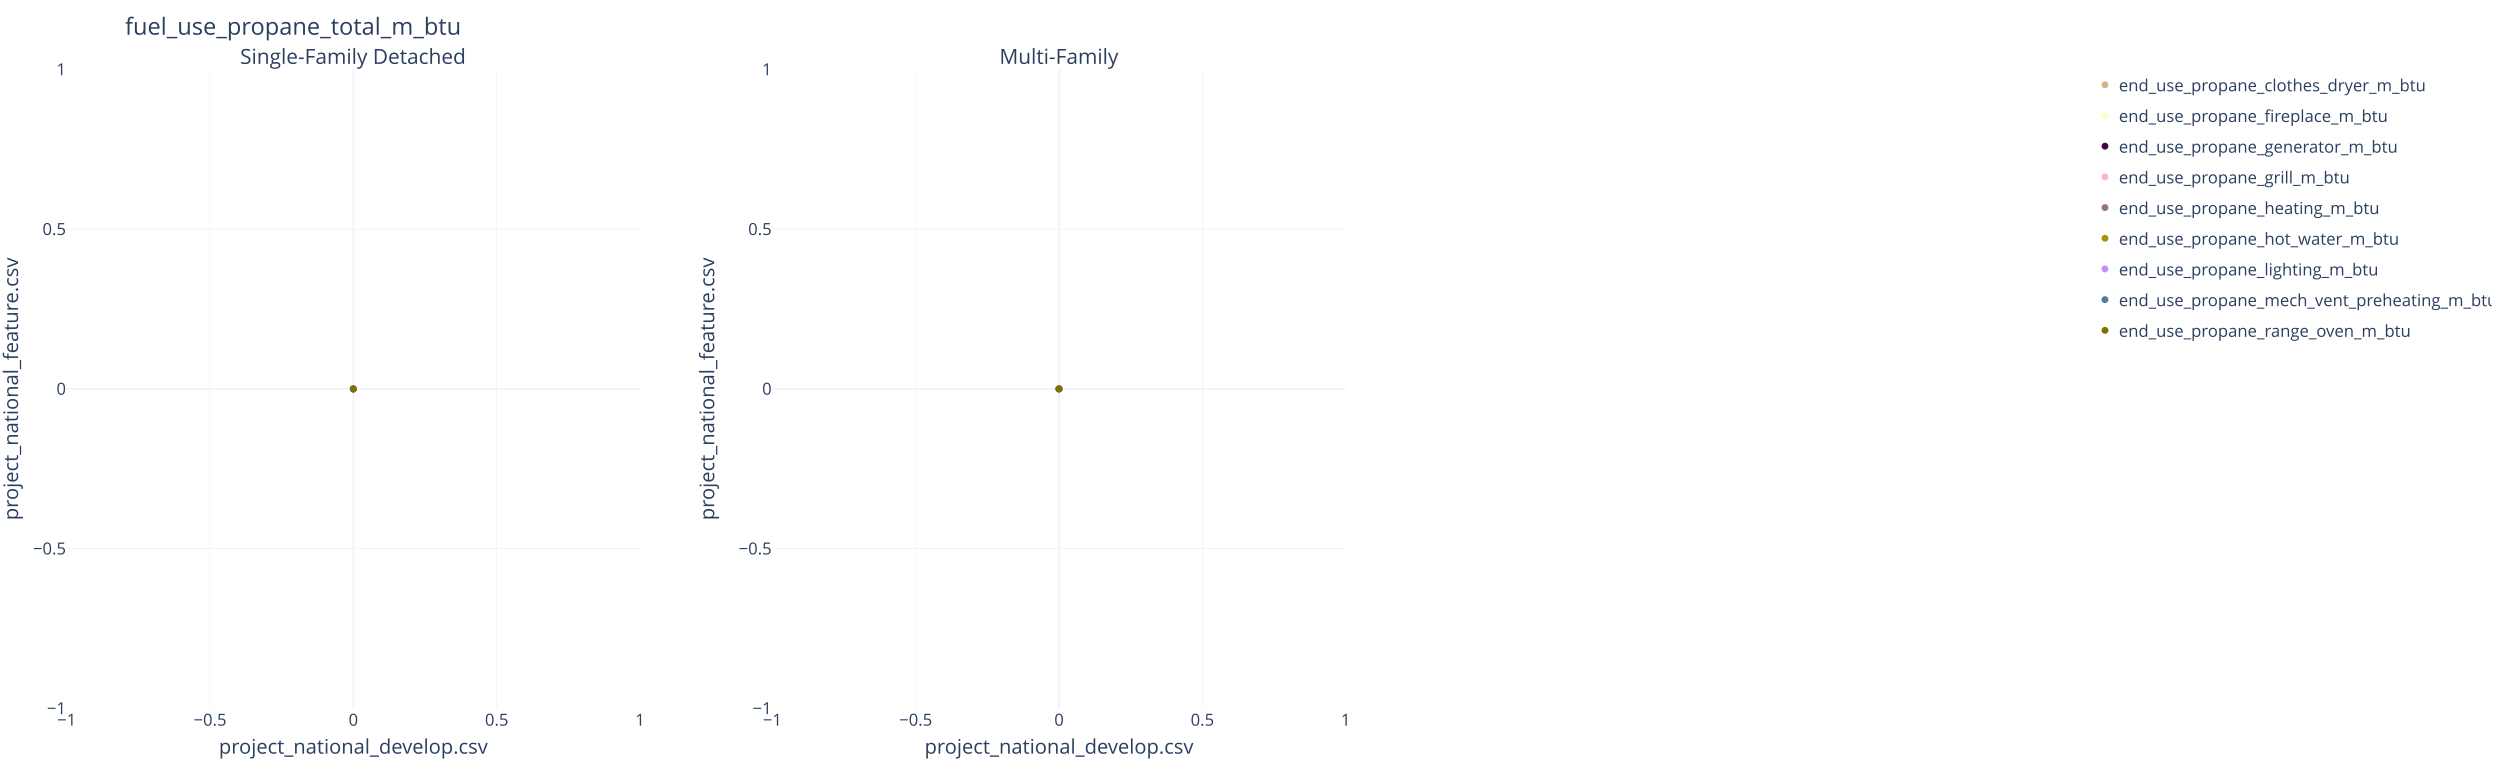
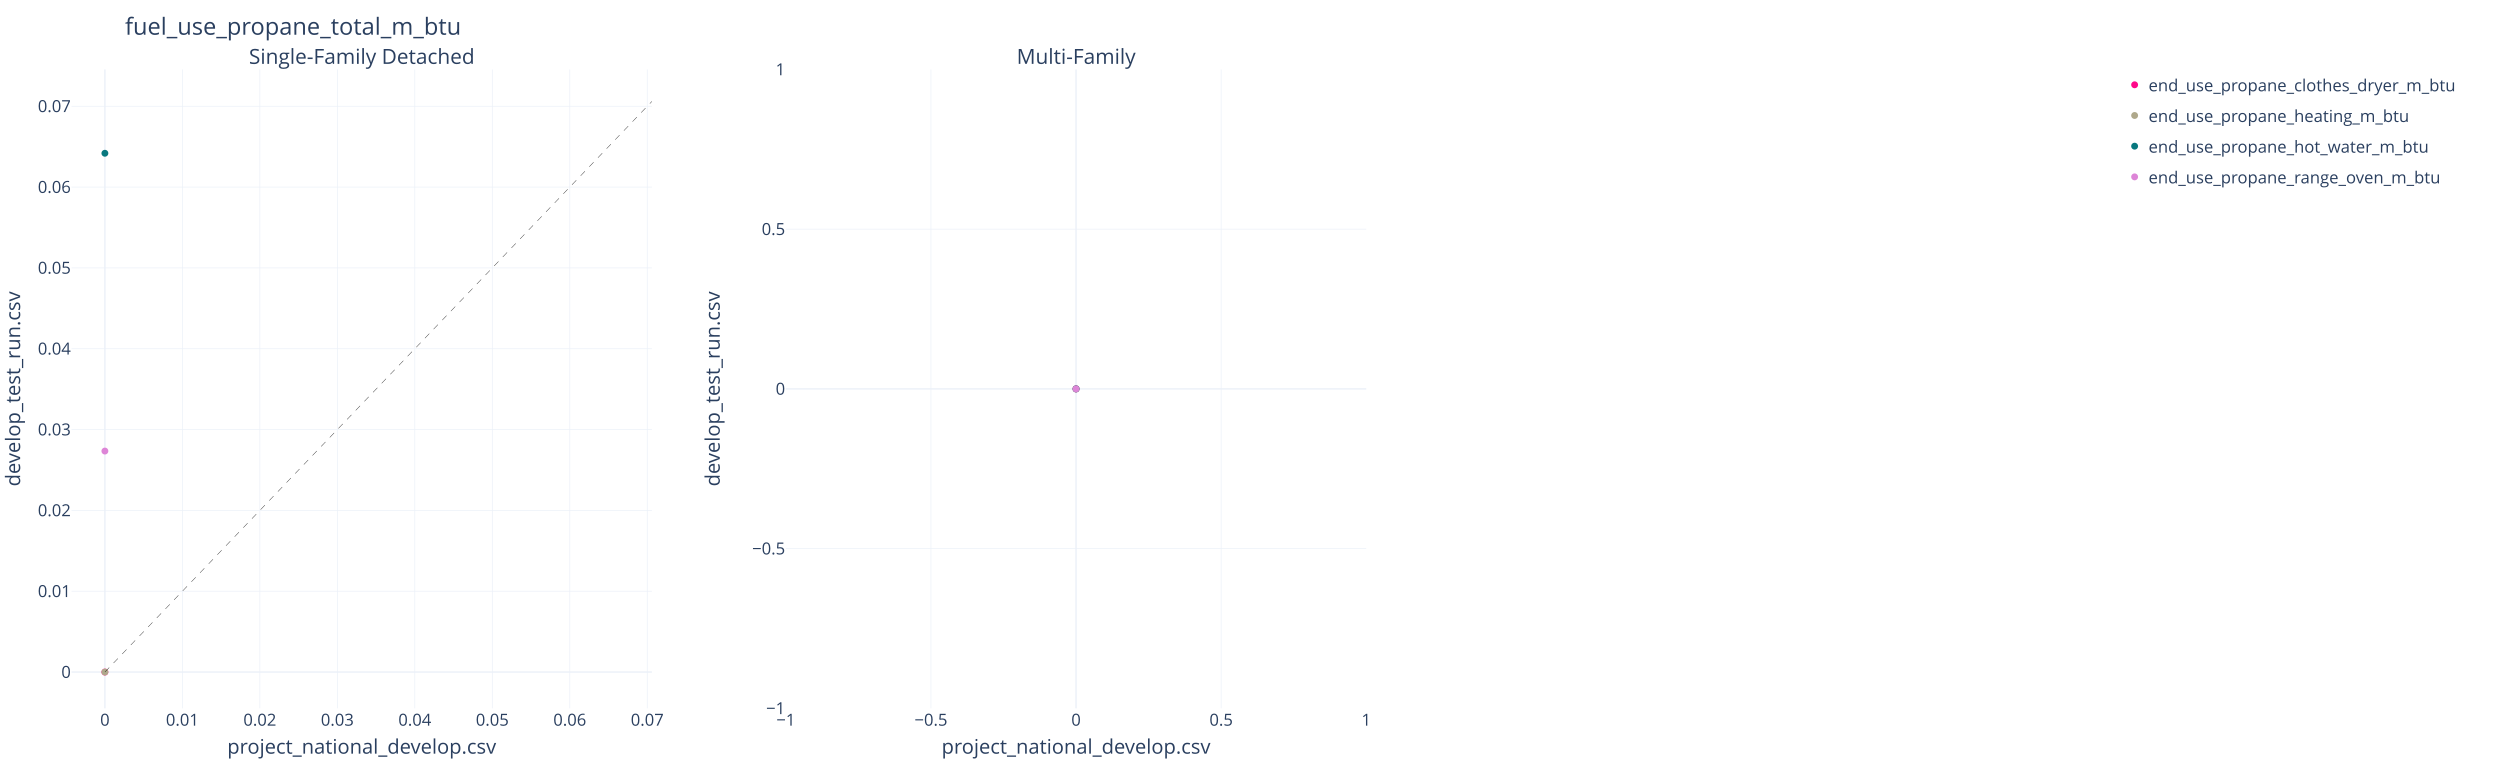
<svg xmlns="http://www.w3.org/2000/svg" class="main-svg" width="3600" height="1100" style="" viewBox="0 0 3600 1100">
  <rect x="0" y="0" width="3600" height="1100" style="fill: rgb(255, 255, 255); fill-opacity: 1;" />
-   <defs id="defs-e678aa">
+   <defs id="defs-268260">
    <g class="clips">
-       <clipPath id="clipe678aaxyplot" class="plotclip">
-         <rect width="825.644" height="920" />
-       </clipPath>
-       <clipPath id="clipe678aax2y2plot" class="plotclip">
-         <rect width="825.644" height="920" />
-       </clipPath>
-       <clipPath class="axesclip" id="clipe678aax">
-         <rect x="96" y="0" width="825.644" height="1100" />
-       </clipPath>
-       <clipPath class="axesclip" id="clipe678aay">
+       <clipPath id="clip268260xyplot" class="plotclip">
+         <rect width="835.756" height="920" />
+       </clipPath>
+       <clipPath id="clip268260x2y2plot" class="plotclip">
+         <rect width="835.756" height="920" />
+       </clipPath>
+       <clipPath class="axesclip" id="clip268260x">
+         <rect x="103" y="0" width="835.756" height="1100" />
+       </clipPath>
+       <clipPath class="axesclip" id="clip268260y">
        <rect x="0" y="100" width="3600" height="920" />
      </clipPath>
-       <clipPath class="axesclip" id="clipe678aaxy">
-         <rect x="96" y="100" width="825.644" height="920" />
-       </clipPath>
-       <clipPath class="axesclip" id="clipe678aay2">
+       <clipPath class="axesclip" id="clip268260xy">
+         <rect x="103" y="100" width="835.756" height="920" />
+       </clipPath>
+       <clipPath class="axesclip" id="clip268260y2">
        <rect x="0" y="100" width="3600" height="920" />
      </clipPath>
-       <clipPath class="axesclip" id="clipe678aaxy2">
-         <rect x="96" y="100" width="825.644" height="920" />
-       </clipPath>
-       <clipPath class="axesclip" id="clipe678aax2">
-         <rect x="1112.178" y="0" width="825.644" height="1100" />
-       </clipPath>
-       <clipPath class="axesclip" id="clipe678aax2y">
-         <rect x="1112.178" y="100" width="825.644" height="920" />
-       </clipPath>
-       <clipPath class="axesclip" id="clipe678aax2y2">
-         <rect x="1112.178" y="100" width="825.644" height="920" />
+       <clipPath class="axesclip" id="clip268260xy2">
+         <rect x="103" y="100" width="835.756" height="920" />
+       </clipPath>
+       <clipPath class="axesclip" id="clip268260x2">
+         <rect x="1131.622" y="0" width="835.756" height="1100" />
+       </clipPath>
+       <clipPath class="axesclip" id="clip268260x2y">
+         <rect x="1131.622" y="100" width="835.756" height="920" />
+       </clipPath>
+       <clipPath class="axesclip" id="clip268260x2y2">
+         <rect x="1131.622" y="100" width="835.756" height="920" />
      </clipPath>
    </g>
    <g class="gradients" />
  </defs>
  <g class="bglayer" />
  <g class="layer-below">
    <g class="imagelayer" />
    <g class="shapelayer" />
  </g>
  <g class="cartesianlayer">
    <g class="subplot xy">
      <g class="layer-subplot">
        <g class="shapelayer" />
        <g class="imagelayer" />
      </g>
      <g class="gridlayer">
        <g class="x">
-           <path class="xgrid crisp" transform="translate(302.41,0)" d="M0,100v920" style="stroke: rgb(235, 240, 248); stroke-opacity: 1; stroke-width: 1px;" />
-           <path class="xgrid crisp" transform="translate(715.23,0)" d="M0,100v920" style="stroke: rgb(235, 240, 248); stroke-opacity: 1; stroke-width: 1px;" />
+           <path class="xgrid crisp" transform="translate(262.61,0)" d="M0,100v920" style="stroke: rgb(235, 240, 248); stroke-opacity: 1; stroke-width: 1px;" />
+           <path class="xgrid crisp" transform="translate(374.18,0)" d="M0,100v920" style="stroke: rgb(235, 240, 248); stroke-opacity: 1; stroke-width: 1px;" />
+           <path class="xgrid crisp" transform="translate(485.76,0)" d="M0,100v920" style="stroke: rgb(235, 240, 248); stroke-opacity: 1; stroke-width: 1px;" />
+           <path class="xgrid crisp" transform="translate(597.33,0)" d="M0,100v920" style="stroke: rgb(235, 240, 248); stroke-opacity: 1; stroke-width: 1px;" />
+           <path class="xgrid crisp" transform="translate(708.9,0)" d="M0,100v920" style="stroke: rgb(235, 240, 248); stroke-opacity: 1; stroke-width: 1px;" />
+           <path class="xgrid crisp" transform="translate(820.48,0)" d="M0,100v920" style="stroke: rgb(235, 240, 248); stroke-opacity: 1; stroke-width: 1px;" />
+           <path class="xgrid crisp" transform="translate(932.05,0)" d="M0,100v920" style="stroke: rgb(235, 240, 248); stroke-opacity: 1; stroke-width: 1px;" />
        </g>
        <g class="y">
-           <path class="ygrid crisp" transform="translate(0,790)" d="M96,0h825.644" style="stroke: rgb(235, 240, 248); stroke-opacity: 1; stroke-width: 1px;" />
-           <path class="ygrid crisp" transform="translate(0,330)" d="M96,0h825.644" style="stroke: rgb(235, 240, 248); stroke-opacity: 1; stroke-width: 1px;" />
+           <path class="ygrid crisp" transform="translate(0,851.36)" d="M103,0h835.756" style="stroke: rgb(235, 240, 248); stroke-opacity: 1; stroke-width: 1px;" />
+           <path class="ygrid crisp" transform="translate(0,734.96)" d="M103,0h835.756" style="stroke: rgb(235, 240, 248); stroke-opacity: 1; stroke-width: 1px;" />
+           <path class="ygrid crisp" transform="translate(0,618.57)" d="M103,0h835.756" style="stroke: rgb(235, 240, 248); stroke-opacity: 1; stroke-width: 1px;" />
+           <path class="ygrid crisp" transform="translate(0,502.18)" d="M103,0h835.756" style="stroke: rgb(235, 240, 248); stroke-opacity: 1; stroke-width: 1px;" />
+           <path class="ygrid crisp" transform="translate(0,385.78)" d="M103,0h835.756" style="stroke: rgb(235, 240, 248); stroke-opacity: 1; stroke-width: 1px;" />
+           <path class="ygrid crisp" transform="translate(0,269.39)" d="M103,0h835.756" style="stroke: rgb(235, 240, 248); stroke-opacity: 1; stroke-width: 1px;" />
+           <path class="ygrid crisp" transform="translate(0,153)" d="M103,0h835.756" style="stroke: rgb(235, 240, 248); stroke-opacity: 1; stroke-width: 1px;" />
        </g>
      </g>
      <g class="zerolinelayer">
-         <path class="xzl zl crisp" transform="translate(508.82,0)" d="M0,100v920" style="stroke: rgb(235, 240, 248); stroke-opacity: 1; stroke-width: 2px;" />
-         <path class="yzl zl crisp" transform="translate(0,560)" d="M96,0h825.644" style="stroke: rgb(235, 240, 248); stroke-opacity: 1; stroke-width: 2px;" />
+         <path class="xzl zl crisp" transform="translate(151.04,0)" d="M0,100v920" style="stroke: rgb(235, 240, 248); stroke-opacity: 1; stroke-width: 2px;" />
+         <path class="yzl zl crisp" transform="translate(0,967.75)" d="M103,0h835.756" style="stroke: rgb(235, 240, 248); stroke-opacity: 1; stroke-width: 2px;" />
      </g>
      <path class="xlines-below" />
      <path class="ylines-below" />
      <g class="overlines-below" />
      <g class="xaxislayer-below" />
      <g class="yaxislayer-below" />
      <g class="overaxes-below" />
-       <g class="plot" transform="translate(96,100)" clip-path="url('#clipe678aaxyplot')">
+       <g class="plot" transform="translate(103,100)" clip-path="url('#clip268260xyplot')">
        <g class="scatterlayer mlayer">
-           <g class="trace scatter trace21268b" style="stroke-miterlimit: 2; opacity: 1;">
-             <g class="fills" />
-             <g class="errorbars" />
-             <g class="lines" />
-             <g class="points">
-               <path class="point" transform="translate(412.82,460)" d="M5,0A5,5 0 1,1 0,-5A5,5 0 0,1 5,0Z" style="opacity: 1; stroke-width: 0px; fill: rgb(211, 182, 131); fill-opacity: 1;" />
-             </g>
-             <g class="text" />
-           </g>
-           <g class="trace scatter trace2e2ef4" style="stroke-miterlimit: 2; opacity: 1;">
-             <g class="fills" />
-             <g class="errorbars" />
-             <g class="lines" />
-             <g class="points">
-               <path class="point" transform="translate(412.82,460)" d="M5,0A5,5 0 1,1 0,-5A5,5 0 0,1 5,0Z" style="opacity: 1; stroke-width: 0px; fill: rgb(255, 252, 196); fill-opacity: 1;" />
-             </g>
-             <g class="text" />
-           </g>
-           <g class="trace scatter tracea511b9" style="stroke-miterlimit: 2; opacity: 1;">
-             <g class="fills" />
-             <g class="errorbars" />
-             <g class="lines" />
-             <g class="points">
-               <path class="point" transform="translate(412.82,460)" d="M5,0A5,5 0 1,1 0,-5A5,5 0 0,1 5,0Z" style="opacity: 1; stroke-width: 0px; fill: rgb(67, 5, 65); fill-opacity: 1;" />
-             </g>
-             <g class="text" />
-           </g>
-           <g class="trace scatter trace405c3b" style="stroke-miterlimit: 2; opacity: 1;">
-             <g class="fills" />
-             <g class="errorbars" />
-             <g class="lines" />
-             <g class="points">
-               <path class="point" transform="translate(412.82,460)" d="M5,0A5,5 0 1,1 0,-5A5,5 0 0,1 5,0Z" style="opacity: 1; stroke-width: 0px; fill: rgb(255, 178, 208); fill-opacity: 1;" />
-             </g>
-             <g class="text" />
-           </g>
-           <g class="trace scatter trace0a713e" style="stroke-miterlimit: 2; opacity: 1;">
-             <g class="fills" />
-             <g class="errorbars" />
-             <g class="lines" />
-             <g class="points">
-               <path class="point" transform="translate(412.82,460)" d="M5,0A5,5 0 1,1 0,-5A5,5 0 0,1 5,0Z" style="opacity: 1; stroke-width: 0px; fill: rgb(153, 117, 112); fill-opacity: 1;" />
-             </g>
-             <g class="text" />
-           </g>
-           <g class="trace scatter tracef2d3be" style="stroke-miterlimit: 2; opacity: 1;">
-             <g class="fills" />
-             <g class="errorbars" />
-             <g class="lines" />
-             <g class="points">
-               <path class="point" transform="translate(412.82,460)" d="M5,0A5,5 0 1,1 0,-5A5,5 0 0,1 5,0Z" style="opacity: 1; stroke-width: 0px; fill: rgb(173, 144, 13); fill-opacity: 1;" />
-             </g>
-             <g class="text" />
-           </g>
-           <g class="trace scatter traced22252" style="stroke-miterlimit: 2; opacity: 1;">
-             <g class="fills" />
-             <g class="errorbars" />
-             <g class="lines" />
-             <g class="points">
-               <path class="point" transform="translate(412.82,460)" d="M5,0A5,5 0 1,1 0,-5A5,5 0 0,1 5,0Z" style="opacity: 1; stroke-width: 0px; fill: rgb(196, 142, 253); fill-opacity: 1;" />
-             </g>
-             <g class="text" />
-           </g>
-           <g class="trace scatter tracec315e5" style="stroke-miterlimit: 2; opacity: 1;">
-             <g class="fills" />
-             <g class="errorbars" />
-             <g class="lines" />
-             <g class="points">
-               <path class="point" transform="translate(412.82,460)" d="M5,0A5,5 0 1,1 0,-5A5,5 0 0,1 5,0Z" style="opacity: 1; stroke-width: 0px; fill: rgb(80, 123, 156); fill-opacity: 1;" />
-             </g>
-             <g class="text" />
-           </g>
-           <g class="trace scatter trace0e21f1" style="stroke-miterlimit: 2; opacity: 1;">
-             <g class="fills" />
-             <g class="errorbars" />
-             <g class="lines" />
-             <g class="points">
-               <path class="point" transform="translate(412.82,460)" d="M5,0A5,5 0 1,1 0,-5A5,5 0 0,1 5,0Z" style="opacity: 1; stroke-width: 0px; fill: rgb(125, 113, 3); fill-opacity: 1;" />
-             </g>
-             <g class="text" />
-           </g>
-           <g class="trace scatter trace6cc0f5" style="stroke-miterlimit: 2; opacity: 1;">
-             <g class="fills" />
-             <g class="errorbars" />
-             <g class="lines" />
+           <g class="trace scatter tracef95d0e" style="stroke-miterlimit: 2; opacity: 1;">
+             <g class="fills" />
+             <g class="errorbars" />
+             <g class="lines" />
+             <g class="points">
+               <path class="point" transform="translate(48.04,867.75)" d="M5,0A5,5 0 1,1 0,-5A5,5 0 0,1 5,0Z" style="opacity: 1; stroke-width: 0px; fill: rgb(255, 7, 137); fill-opacity: 1;" />
+             </g>
+             <g class="text" />
+           </g>
+           <g class="trace scatter trace40e953" style="stroke-miterlimit: 2; opacity: 1;">
+             <g class="fills" />
+             <g class="errorbars" />
+             <g class="lines" />
+             <g class="points">
+               <path class="point" transform="translate(48.04,867.75)" d="M5,0A5,5 0 1,1 0,-5A5,5 0 0,1 5,0Z" style="opacity: 1; stroke-width: 0px; fill: rgb(175, 168, 139); fill-opacity: 1;" />
+             </g>
+             <g class="text" />
+           </g>
+           <g class="trace scatter trace118bb6" style="stroke-miterlimit: 2; opacity: 1;">
+             <g class="fills" />
+             <g class="errorbars" />
+             <g class="lines" />
+             <g class="points">
+               <path class="point" transform="translate(48.04,120.7)" d="M5,0A5,5 0 1,1 0,-5A5,5 0 0,1 5,0Z" style="opacity: 1; stroke-width: 0px; fill: rgb(8, 120, 127); fill-opacity: 1;" />
+             </g>
+             <g class="text" />
+           </g>
+           <g class="trace scatter trace4fdf75" style="stroke-miterlimit: 2; opacity: 1;">
+             <g class="fills" />
+             <g class="errorbars" />
+             <g class="lines" />
+             <g class="points">
+               <path class="point" transform="translate(48.04,549.53)" d="M5,0A5,5 0 1,1 0,-5A5,5 0 0,1 5,0Z" style="opacity: 1; stroke-width: 0px; fill: rgb(221, 133, 215); fill-opacity: 1;" />
+             </g>
+             <g class="text" />
+           </g>
+           <g class="trace scatter trace130dc3" style="stroke-miterlimit: 2; opacity: 1;">
+             <g class="fills" />
+             <g class="errorbars" />
+             <g class="lines">
+               <path class="js-line" d="M48.04,867.75L835.76,46" style="vector-effect: non-scaling-stroke; fill: none; stroke: rgb(0, 0, 0); stroke-opacity: 1; stroke-width: 0.5px; opacity: 1; stroke-dasharray: 9px, 9px;" />
+             </g>
            <g class="points" />
            <g class="text" />
          </g>
        </g>
      </g>
      <g class="overplot" />
-       <path class="xlines-above crisp" d="M0,0" style="fill: none;" />
-       <path class="ylines-above crisp" d="M0,0" style="fill: none;" />
+       <path class="xlines-above crisp" style="fill: none;" d="M0,0" />
+       <path class="ylines-above crisp" style="fill: none;" d="M0,0" />
      <g class="overlines-above" />
      <g class="xaxislayer-above">
        <g class="xtick">
-           <text text-anchor="middle" x="0" y="1045" transform="translate(96,0)" style="font-family: 'Open Sans', verdana, arial, sans-serif; font-size: 24px; fill: rgb(42, 63, 95); fill-opacity: 1; white-space: pre;">−1</text>
-         </g>
-         <g class="xtick">
-           <text text-anchor="middle" x="0" y="1045" transform="translate(302.41,0)" style="font-family: 'Open Sans', verdana, arial, sans-serif; font-size: 24px; fill: rgb(42, 63, 95); fill-opacity: 1; white-space: pre;">−0.5</text>
-         </g>
-         <g class="xtick">
-           <text text-anchor="middle" x="0" y="1045" transform="translate(508.82,0)" style="font-family: 'Open Sans', verdana, arial, sans-serif; font-size: 24px; fill: rgb(42, 63, 95); fill-opacity: 1; white-space: pre;">0</text>
-         </g>
-         <g class="xtick">
-           <text text-anchor="middle" x="0" y="1045" transform="translate(715.23,0)" style="font-family: 'Open Sans', verdana, arial, sans-serif; font-size: 24px; fill: rgb(42, 63, 95); fill-opacity: 1; white-space: pre;">0.5</text>
-         </g>
-         <g class="xtick">
-           <text text-anchor="middle" x="0" y="1045" transform="translate(921.64,0)" style="font-family: 'Open Sans', verdana, arial, sans-serif; font-size: 24px; fill: rgb(42, 63, 95); fill-opacity: 1; white-space: pre;">1</text>
+           <text text-anchor="middle" x="0" y="1045" transform="translate(151.04,0)" style="font-family: 'Open Sans', verdana, arial, sans-serif; font-size: 24px; fill: rgb(42, 63, 95); fill-opacity: 1; white-space: pre;">0</text>
+         </g>
+         <g class="xtick">
+           <text text-anchor="middle" x="0" y="1045" transform="translate(262.61,0)" style="font-family: 'Open Sans', verdana, arial, sans-serif; font-size: 24px; fill: rgb(42, 63, 95); fill-opacity: 1; white-space: pre;">0.01</text>
+         </g>
+         <g class="xtick">
+           <text text-anchor="middle" x="0" y="1045" transform="translate(374.18,0)" style="font-family: 'Open Sans', verdana, arial, sans-serif; font-size: 24px; fill: rgb(42, 63, 95); fill-opacity: 1; white-space: pre;">0.02</text>
+         </g>
+         <g class="xtick">
+           <text text-anchor="middle" x="0" y="1045" transform="translate(485.76,0)" style="font-family: 'Open Sans', verdana, arial, sans-serif; font-size: 24px; fill: rgb(42, 63, 95); fill-opacity: 1; white-space: pre;">0.03</text>
+         </g>
+         <g class="xtick">
+           <text text-anchor="middle" x="0" y="1045" transform="translate(597.33,0)" style="font-family: 'Open Sans', verdana, arial, sans-serif; font-size: 24px; fill: rgb(42, 63, 95); fill-opacity: 1; white-space: pre;">0.04</text>
+         </g>
+         <g class="xtick">
+           <text text-anchor="middle" x="0" y="1045" transform="translate(708.9,0)" style="font-family: 'Open Sans', verdana, arial, sans-serif; font-size: 24px; fill: rgb(42, 63, 95); fill-opacity: 1; white-space: pre;">0.05</text>
+         </g>
+         <g class="xtick">
+           <text text-anchor="middle" x="0" y="1045" transform="translate(820.48,0)" style="font-family: 'Open Sans', verdana, arial, sans-serif; font-size: 24px; fill: rgb(42, 63, 95); fill-opacity: 1; white-space: pre;">0.06</text>
+         </g>
+         <g class="xtick">
+           <text text-anchor="middle" x="0" y="1045" transform="translate(932.05,0)" style="font-family: 'Open Sans', verdana, arial, sans-serif; font-size: 24px; fill: rgb(42, 63, 95); fill-opacity: 1; white-space: pre;">0.07</text>
        </g>
      </g>
      <g class="yaxislayer-above">
        <g class="ytick">
-           <text text-anchor="end" x="95" y="8.4" transform="translate(0,1020)" style="font-family: 'Open Sans', verdana, arial, sans-serif; font-size: 24px; fill: rgb(42, 63, 95); fill-opacity: 1; white-space: pre;">−1</text>
-         </g>
-         <g class="ytick">
-           <text text-anchor="end" x="95" y="8.4" transform="translate(0,790)" style="font-family: 'Open Sans', verdana, arial, sans-serif; font-size: 24px; fill: rgb(42, 63, 95); fill-opacity: 1; white-space: pre;">−0.5</text>
-         </g>
-         <g class="ytick">
-           <text text-anchor="end" x="95" y="8.4" transform="translate(0,560)" style="font-family: 'Open Sans', verdana, arial, sans-serif; font-size: 24px; fill: rgb(42, 63, 95); fill-opacity: 1; white-space: pre;">0</text>
-         </g>
-         <g class="ytick">
-           <text text-anchor="end" x="95" y="8.4" transform="translate(0,330)" style="font-family: 'Open Sans', verdana, arial, sans-serif; font-size: 24px; fill: rgb(42, 63, 95); fill-opacity: 1; white-space: pre;">0.5</text>
-         </g>
-         <g class="ytick">
-           <text text-anchor="end" x="95" y="8.4" transform="translate(0,100)" style="font-family: 'Open Sans', verdana, arial, sans-serif; font-size: 24px; fill: rgb(42, 63, 95); fill-opacity: 1; white-space: pre;">1</text>
+           <text text-anchor="end" x="102" y="8.4" transform="translate(0,967.75)" style="font-family: 'Open Sans', verdana, arial, sans-serif; font-size: 24px; fill: rgb(42, 63, 95); fill-opacity: 1; white-space: pre;">0</text>
+         </g>
+         <g class="ytick">
+           <text text-anchor="end" x="102" y="8.4" transform="translate(0,851.36)" style="font-family: 'Open Sans', verdana, arial, sans-serif; font-size: 24px; fill: rgb(42, 63, 95); fill-opacity: 1; white-space: pre;">0.01</text>
+         </g>
+         <g class="ytick">
+           <text text-anchor="end" x="102" y="8.4" transform="translate(0,734.96)" style="font-family: 'Open Sans', verdana, arial, sans-serif; font-size: 24px; fill: rgb(42, 63, 95); fill-opacity: 1; white-space: pre;">0.02</text>
+         </g>
+         <g class="ytick">
+           <text text-anchor="end" x="102" y="8.4" transform="translate(0,618.57)" style="font-family: 'Open Sans', verdana, arial, sans-serif; font-size: 24px; fill: rgb(42, 63, 95); fill-opacity: 1; white-space: pre;">0.03</text>
+         </g>
+         <g class="ytick">
+           <text text-anchor="end" x="102" y="8.4" transform="translate(0,502.18)" style="font-family: 'Open Sans', verdana, arial, sans-serif; font-size: 24px; fill: rgb(42, 63, 95); fill-opacity: 1; white-space: pre;">0.04</text>
+         </g>
+         <g class="ytick">
+           <text text-anchor="end" x="102" y="8.4" transform="translate(0,385.78)" style="font-family: 'Open Sans', verdana, arial, sans-serif; font-size: 24px; fill: rgb(42, 63, 95); fill-opacity: 1; white-space: pre;">0.05</text>
+         </g>
+         <g class="ytick">
+           <text text-anchor="end" x="102" y="8.4" transform="translate(0,269.39)" style="font-family: 'Open Sans', verdana, arial, sans-serif; font-size: 24px; fill: rgb(42, 63, 95); fill-opacity: 1; white-space: pre;">0.06</text>
+         </g>
+         <g class="ytick">
+           <text text-anchor="end" x="102" y="8.4" transform="translate(0,153)" style="font-family: 'Open Sans', verdana, arial, sans-serif; font-size: 24px; fill: rgb(42, 63, 95); fill-opacity: 1; white-space: pre;">0.07</text>
        </g>
      </g>
      <g class="overaxes-above" />
    </g>
    <g class="subplot x2y2">
      <g class="layer-subplot">
        <g class="shapelayer" />
        <g class="imagelayer" />
      </g>
      <g class="gridlayer">
        <g class="x2">
-           <path class="x2grid crisp" transform="translate(1318.588,0)" d="M0,100v920" style="stroke: rgb(235, 240, 248); stroke-opacity: 1; stroke-width: 1px;" />
-           <path class="x2grid crisp" transform="translate(1731.408,0)" d="M0,100v920" style="stroke: rgb(235, 240, 248); stroke-opacity: 1; stroke-width: 1px;" />
+           <path class="x2grid crisp" transform="translate(1340.562,0)" d="M0,100v920" style="stroke: rgb(235, 240, 248); stroke-opacity: 1; stroke-width: 1px;" />
+           <path class="x2grid crisp" transform="translate(1758.442,0)" d="M0,100v920" style="stroke: rgb(235, 240, 248); stroke-opacity: 1; stroke-width: 1px;" />
        </g>
        <g class="y2">
-           <path class="y2grid crisp" transform="translate(0,790)" d="M1112.178,0h825.644" style="stroke: rgb(235, 240, 248); stroke-opacity: 1; stroke-width: 1px;" />
-           <path class="y2grid crisp" transform="translate(0,330)" d="M1112.178,0h825.644" style="stroke: rgb(235, 240, 248); stroke-opacity: 1; stroke-width: 1px;" />
+           <path class="y2grid crisp" transform="translate(0,790)" d="M1131.622,0h835.756" style="stroke: rgb(235, 240, 248); stroke-opacity: 1; stroke-width: 1px;" />
+           <path class="y2grid crisp" transform="translate(0,330)" d="M1131.622,0h835.756" style="stroke: rgb(235, 240, 248); stroke-opacity: 1; stroke-width: 1px;" />
        </g>
      </g>
      <g class="zerolinelayer">
-         <path class="x2zl zl crisp" transform="translate(1524.998,0)" d="M0,100v920" style="stroke: rgb(235, 240, 248); stroke-opacity: 1; stroke-width: 2px;" />
-         <path class="y2zl zl crisp" transform="translate(0,560)" d="M1112.178,0h825.644" style="stroke: rgb(235, 240, 248); stroke-opacity: 1; stroke-width: 2px;" />
+         <path class="x2zl zl crisp" transform="translate(1549.502,0)" d="M0,100v920" style="stroke: rgb(235, 240, 248); stroke-opacity: 1; stroke-width: 2px;" />
+         <path class="y2zl zl crisp" transform="translate(0,560)" d="M1131.622,0h835.756" style="stroke: rgb(235, 240, 248); stroke-opacity: 1; stroke-width: 2px;" />
      </g>
      <path class="xlines-below" />
      <path class="ylines-below" />
      <g class="overlines-below" />
      <g class="xaxislayer-below" />
      <g class="yaxislayer-below" />
      <g class="overaxes-below" />
-       <g class="plot" transform="translate(1112.178,100)" clip-path="url('#clipe678aax2y2plot')">
+       <g class="plot" transform="translate(1131.622,100)" clip-path="url('#clip268260x2y2plot')">
        <g class="scatterlayer mlayer">
-           <g class="trace scatter trace616ab3" style="stroke-miterlimit: 2; opacity: 1;">
-             <g class="fills" />
-             <g class="errorbars" />
-             <g class="lines" />
-             <g class="points">
-               <path class="point" transform="translate(412.82,460)" d="M5,0A5,5 0 1,1 0,-5A5,5 0 0,1 5,0Z" style="opacity: 1; stroke-width: 0px; fill: rgb(211, 182, 131); fill-opacity: 1;" />
-             </g>
-             <g class="text" />
-           </g>
-           <g class="trace scatter trace2d5173" style="stroke-miterlimit: 2; opacity: 1;">
-             <g class="fills" />
-             <g class="errorbars" />
-             <g class="lines" />
-             <g class="points">
-               <path class="point" transform="translate(412.82,460)" d="M5,0A5,5 0 1,1 0,-5A5,5 0 0,1 5,0Z" style="opacity: 1; stroke-width: 0px; fill: rgb(255, 252, 196); fill-opacity: 1;" />
-             </g>
-             <g class="text" />
-           </g>
-           <g class="trace scatter trace0c3f8f" style="stroke-miterlimit: 2; opacity: 1;">
-             <g class="fills" />
-             <g class="errorbars" />
-             <g class="lines" />
-             <g class="points">
-               <path class="point" transform="translate(412.82,460)" d="M5,0A5,5 0 1,1 0,-5A5,5 0 0,1 5,0Z" style="opacity: 1; stroke-width: 0px; fill: rgb(67, 5, 65); fill-opacity: 1;" />
-             </g>
-             <g class="text" />
-           </g>
-           <g class="trace scatter trace2d67d5" style="stroke-miterlimit: 2; opacity: 1;">
-             <g class="fills" />
-             <g class="errorbars" />
-             <g class="lines" />
-             <g class="points">
-               <path class="point" transform="translate(412.82,460)" d="M5,0A5,5 0 1,1 0,-5A5,5 0 0,1 5,0Z" style="opacity: 1; stroke-width: 0px; fill: rgb(255, 178, 208); fill-opacity: 1;" />
-             </g>
-             <g class="text" />
-           </g>
-           <g class="trace scatter tracec6a3a3" style="stroke-miterlimit: 2; opacity: 1;">
-             <g class="fills" />
-             <g class="errorbars" />
-             <g class="lines" />
-             <g class="points">
-               <path class="point" transform="translate(412.82,460)" d="M5,0A5,5 0 1,1 0,-5A5,5 0 0,1 5,0Z" style="opacity: 1; stroke-width: 0px; fill: rgb(153, 117, 112); fill-opacity: 1;" />
-             </g>
-             <g class="text" />
-           </g>
-           <g class="trace scatter trace98adaa" style="stroke-miterlimit: 2; opacity: 1;">
-             <g class="fills" />
-             <g class="errorbars" />
-             <g class="lines" />
-             <g class="points">
-               <path class="point" transform="translate(412.82,460)" d="M5,0A5,5 0 1,1 0,-5A5,5 0 0,1 5,0Z" style="opacity: 1; stroke-width: 0px; fill: rgb(173, 144, 13); fill-opacity: 1;" />
-             </g>
-             <g class="text" />
-           </g>
-           <g class="trace scatter trace12d197" style="stroke-miterlimit: 2; opacity: 1;">
-             <g class="fills" />
-             <g class="errorbars" />
-             <g class="lines" />
-             <g class="points">
-               <path class="point" transform="translate(412.82,460)" d="M5,0A5,5 0 1,1 0,-5A5,5 0 0,1 5,0Z" style="opacity: 1; stroke-width: 0px; fill: rgb(196, 142, 253); fill-opacity: 1;" />
-             </g>
-             <g class="text" />
-           </g>
-           <g class="trace scatter tracefa3d6f" style="stroke-miterlimit: 2; opacity: 1;">
-             <g class="fills" />
-             <g class="errorbars" />
-             <g class="lines" />
-             <g class="points">
-               <path class="point" transform="translate(412.82,460)" d="M5,0A5,5 0 1,1 0,-5A5,5 0 0,1 5,0Z" style="opacity: 1; stroke-width: 0px; fill: rgb(80, 123, 156); fill-opacity: 1;" />
-             </g>
-             <g class="text" />
-           </g>
-           <g class="trace scatter traced04596" style="stroke-miterlimit: 2; opacity: 1;">
-             <g class="fills" />
-             <g class="errorbars" />
-             <g class="lines" />
-             <g class="points">
-               <path class="point" transform="translate(412.82,460)" d="M5,0A5,5 0 1,1 0,-5A5,5 0 0,1 5,0Z" style="opacity: 1; stroke-width: 0px; fill: rgb(125, 113, 3); fill-opacity: 1;" />
-             </g>
-             <g class="text" />
-           </g>
-           <g class="trace scatter trace18961d" style="stroke-miterlimit: 2; opacity: 1;">
+           <g class="trace scatter trace40ccf5" style="stroke-miterlimit: 2; opacity: 1;">
+             <g class="fills" />
+             <g class="errorbars" />
+             <g class="lines" />
+             <g class="points">
+               <path class="point" transform="translate(417.88,460)" d="M5,0A5,5 0 1,1 0,-5A5,5 0 0,1 5,0Z" style="opacity: 1; stroke-width: 0px; fill: rgb(255, 7, 137); fill-opacity: 1;" />
+             </g>
+             <g class="text" />
+           </g>
+           <g class="trace scatter trace42b10e" style="stroke-miterlimit: 2; opacity: 1;">
+             <g class="fills" />
+             <g class="errorbars" />
+             <g class="lines" />
+             <g class="points">
+               <path class="point" transform="translate(417.88,460)" d="M5,0A5,5 0 1,1 0,-5A5,5 0 0,1 5,0Z" style="opacity: 1; stroke-width: 0px; fill: rgb(175, 168, 139); fill-opacity: 1;" />
+             </g>
+             <g class="text" />
+           </g>
+           <g class="trace scatter trace07f90e" style="stroke-miterlimit: 2; opacity: 1;">
+             <g class="fills" />
+             <g class="errorbars" />
+             <g class="lines" />
+             <g class="points">
+               <path class="point" transform="translate(417.88,460)" d="M5,0A5,5 0 1,1 0,-5A5,5 0 0,1 5,0Z" style="opacity: 1; stroke-width: 0px; fill: rgb(8, 120, 127); fill-opacity: 1;" />
+             </g>
+             <g class="text" />
+           </g>
+           <g class="trace scatter trace477c4a" style="stroke-miterlimit: 2; opacity: 1;">
+             <g class="fills" />
+             <g class="errorbars" />
+             <g class="lines" />
+             <g class="points">
+               <path class="point" transform="translate(417.88,460)" d="M5,0A5,5 0 1,1 0,-5A5,5 0 0,1 5,0Z" style="opacity: 1; stroke-width: 0px; fill: rgb(221, 133, 215); fill-opacity: 1;" />
+             </g>
+             <g class="text" />
+           </g>
+           <g class="trace scatter trace7fc90a" style="stroke-miterlimit: 2; opacity: 1;">
            <g class="fills" />
            <g class="errorbars" />
            <g class="lines" />
            <g class="points" />
            <g class="text" />
          </g>
        </g>
      </g>
      <g class="overplot" />
-       <path class="xlines-above crisp" d="M0,0" style="fill: none;" />
-       <path class="ylines-above crisp" d="M0,0" style="fill: none;" />
+       <path class="xlines-above crisp" style="fill: none;" d="M0,0" />
+       <path class="ylines-above crisp" style="fill: none;" d="M0,0" />
      <g class="overlines-above" />
      <g class="xaxislayer-above">
        <g class="x2tick">
-           <text text-anchor="middle" x="0" y="1045" transform="translate(1112.178,0)" style="font-family: 'Open Sans', verdana, arial, sans-serif; font-size: 24px; fill: rgb(42, 63, 95); fill-opacity: 1; white-space: pre;">−1</text>
+           <text text-anchor="middle" x="0" y="1045" transform="translate(1131.622,0)" style="font-family: 'Open Sans', verdana, arial, sans-serif; font-size: 24px; fill: rgb(42, 63, 95); fill-opacity: 1; white-space: pre;">−1</text>
        </g>
        <g class="x2tick">
-           <text text-anchor="middle" x="0" y="1045" transform="translate(1318.588,0)" style="font-family: 'Open Sans', verdana, arial, sans-serif; font-size: 24px; fill: rgb(42, 63, 95); fill-opacity: 1; white-space: pre;">−0.5</text>
+           <text text-anchor="middle" x="0" y="1045" transform="translate(1340.562,0)" style="font-family: 'Open Sans', verdana, arial, sans-serif; font-size: 24px; fill: rgb(42, 63, 95); fill-opacity: 1; white-space: pre;">−0.5</text>
        </g>
        <g class="x2tick">
-           <text text-anchor="middle" x="0" y="1045" transform="translate(1524.998,0)" style="font-family: 'Open Sans', verdana, arial, sans-serif; font-size: 24px; fill: rgb(42, 63, 95); fill-opacity: 1; white-space: pre;">0</text>
+           <text text-anchor="middle" x="0" y="1045" transform="translate(1549.502,0)" style="font-family: 'Open Sans', verdana, arial, sans-serif; font-size: 24px; fill: rgb(42, 63, 95); fill-opacity: 1; white-space: pre;">0</text>
        </g>
        <g class="x2tick">
-           <text text-anchor="middle" x="0" y="1045" transform="translate(1731.408,0)" style="font-family: 'Open Sans', verdana, arial, sans-serif; font-size: 24px; fill: rgb(42, 63, 95); fill-opacity: 1; white-space: pre;">0.5</text>
+           <text text-anchor="middle" x="0" y="1045" transform="translate(1758.442,0)" style="font-family: 'Open Sans', verdana, arial, sans-serif; font-size: 24px; fill: rgb(42, 63, 95); fill-opacity: 1; white-space: pre;">0.5</text>
        </g>
        <g class="x2tick">
-           <text text-anchor="middle" x="0" y="1045" transform="translate(1937.818,0)" style="font-family: 'Open Sans', verdana, arial, sans-serif; font-size: 24px; fill: rgb(42, 63, 95); fill-opacity: 1; white-space: pre;">1</text>
+           <text text-anchor="middle" x="0" y="1045" transform="translate(1967.382,0)" style="font-family: 'Open Sans', verdana, arial, sans-serif; font-size: 24px; fill: rgb(42, 63, 95); fill-opacity: 1; white-space: pre;">1</text>
        </g>
      </g>
      <g class="yaxislayer-above">
        <g class="y2tick">
-           <text text-anchor="end" x="1111.178" y="8.4" transform="translate(0,1020)" style="font-family: 'Open Sans', verdana, arial, sans-serif; font-size: 24px; fill: rgb(42, 63, 95); fill-opacity: 1; white-space: pre;">−1</text>
+           <text text-anchor="end" x="1130.622" y="8.4" transform="translate(0,1020)" style="font-family: 'Open Sans', verdana, arial, sans-serif; font-size: 24px; fill: rgb(42, 63, 95); fill-opacity: 1; white-space: pre;">−1</text>
        </g>
        <g class="y2tick">
-           <text text-anchor="end" x="1111.178" y="8.4" transform="translate(0,790)" style="font-family: 'Open Sans', verdana, arial, sans-serif; font-size: 24px; fill: rgb(42, 63, 95); fill-opacity: 1; white-space: pre;">−0.5</text>
+           <text text-anchor="end" x="1130.622" y="8.4" transform="translate(0,790)" style="font-family: 'Open Sans', verdana, arial, sans-serif; font-size: 24px; fill: rgb(42, 63, 95); fill-opacity: 1; white-space: pre;">−0.5</text>
        </g>
        <g class="y2tick">
-           <text text-anchor="end" x="1111.178" y="8.4" transform="translate(0,560)" style="font-family: 'Open Sans', verdana, arial, sans-serif; font-size: 24px; fill: rgb(42, 63, 95); fill-opacity: 1; white-space: pre;">0</text>
+           <text text-anchor="end" x="1130.622" y="8.4" transform="translate(0,560)" style="font-family: 'Open Sans', verdana, arial, sans-serif; font-size: 24px; fill: rgb(42, 63, 95); fill-opacity: 1; white-space: pre;">0</text>
        </g>
        <g class="y2tick">
-           <text text-anchor="end" x="1111.178" y="8.4" transform="translate(0,330)" style="font-family: 'Open Sans', verdana, arial, sans-serif; font-size: 24px; fill: rgb(42, 63, 95); fill-opacity: 1; white-space: pre;">0.5</text>
+           <text text-anchor="end" x="1130.622" y="8.4" transform="translate(0,330)" style="font-family: 'Open Sans', verdana, arial, sans-serif; font-size: 24px; fill: rgb(42, 63, 95); fill-opacity: 1; white-space: pre;">0.5</text>
        </g>
        <g class="y2tick">
-           <text text-anchor="end" x="1111.178" y="8.4" transform="translate(0,100)" style="font-family: 'Open Sans', verdana, arial, sans-serif; font-size: 24px; fill: rgb(42, 63, 95); fill-opacity: 1; white-space: pre;">1</text>
+           <text text-anchor="end" x="1130.622" y="8.4" transform="translate(0,100)" style="font-family: 'Open Sans', verdana, arial, sans-serif; font-size: 24px; fill: rgb(42, 63, 95); fill-opacity: 1; white-space: pre;">1</text>
        </g>
      </g>
      <g class="overaxes-above" />
    </g>
  </g>
  <g class="polarlayer" />
  <g class="ternarylayer" />
  <g class="geolayer" />
  <g class="funnelarealayer" />
  <g class="pielayer" />
  <g class="treemaplayer" />
  <g class="sunburstlayer" />
  <g class="glimages" />
-   <defs id="topdefs-e678aa">
+   <defs id="topdefs-268260">
    <g class="clips" />
-     <clipPath id="legende678aa">
-       <rect width="577" height="398" x="0" y="0" />
+     <clipPath id="legend268260">
+       <rect width="534" height="177" x="0" y="0" />
    </clipPath>
  </defs>
  <g class="layer-above">
    <g class="imagelayer" />
    <g class="shapelayer" />
  </g>
  <g class="infolayer">
-     <g class="legend" pointer-events="all" transform="translate(3011.16,100)">
-       <rect class="bg" shape-rendering="crispEdges" style="stroke: rgb(68, 68, 68); stroke-opacity: 1; fill: rgb(255, 255, 255); fill-opacity: 1; stroke-width: 0px;" width="577" height="398" x="0" y="0" />
-       <g class="scrollbox" transform="" clip-path="url('#legende678aa')">
+     <g class="legend" pointer-events="all" transform="translate(3053.86,100)">
+       <rect class="bg" shape-rendering="crispEdges" style="stroke: rgb(68, 68, 68); stroke-opacity: 1; fill: rgb(255, 255, 255); fill-opacity: 1; stroke-width: 0px;" width="534" height="177" x="0" y="0" />
+       <g class="scrollbox" transform="" clip-path="url('#legend268260')">
        <g class="groups" transform="">
-           <g class="traces" transform="translate(0,22.1)" style="opacity: 1;">
+           <g class="traces" style="opacity: 1;" transform="translate(0,22.1)">
            <text class="legendtext" text-anchor="start" x="40" y="9.36" style="font-family: 'Open Sans', verdana, arial, sans-serif; font-size: 24px; fill: rgb(42, 63, 95); fill-opacity: 1; white-space: pre;">end_use_propane_clothes_dryer_m_btu</text>
            <g class="layers" style="opacity: 1;">
              <g class="legendfill" />
              <g class="legendlines" />
              <g class="legendsymbols">
                <g class="legendpoints">
-                   <path class="scatterpts" transform="translate(20,0)" d="M5,0A5,5 0 1,1 0,-5A5,5 0 0,1 5,0Z" style="opacity: 1; stroke-width: 0px; fill: rgb(211, 182, 131); fill-opacity: 1;" />
+                   <path class="scatterpts" transform="translate(20,0)" d="M5,0A5,5 0 1,1 0,-5A5,5 0 0,1 5,0Z" style="opacity: 1; stroke-width: 0px; fill: rgb(255, 7, 137); fill-opacity: 1;" />
                </g>
              </g>
            </g>
-             <rect class="legendtoggle" x="0" y="-17.1" width="571.094" height="34.2" style="fill: rgb(0, 0, 0); fill-opacity: 0;" />
+             <rect class="legendtoggle" x="0" y="-17.1" width="528.359" height="34.2" style="fill: rgb(0, 0, 0); fill-opacity: 0;" />
          </g>
        </g>
        <g class="groups" transform="translate(0,10)">
-           <g class="traces" transform="translate(0,56.3)" style="opacity: 1;">
-             <text class="legendtext" text-anchor="start" x="40" y="9.36" style="font-family: 'Open Sans', verdana, arial, sans-serif; font-size: 24px; fill: rgb(42, 63, 95); fill-opacity: 1; white-space: pre;">end_use_propane_fireplace_m_btu</text>
-             <g class="layers" style="opacity: 1;">
-               <g class="legendfill" />
-               <g class="legendlines" />
-               <g class="legendsymbols">
-                 <g class="legendpoints">
-                   <path class="scatterpts" transform="translate(20,0)" d="M5,0A5,5 0 1,1 0,-5A5,5 0 0,1 5,0Z" style="opacity: 1; stroke-width: 0px; fill: rgb(255, 252, 196); fill-opacity: 1;" />
-                 </g>
-               </g>
-             </g>
-             <rect class="legendtoggle" x="0" y="-17.1" width="571.094" height="34.2" style="fill: rgb(0, 0, 0); fill-opacity: 0;" />
-           </g>
-         </g>
-         <g class="groups" transform="translate(0,20)">
-           <g class="traces" transform="translate(0,90.5)" style="opacity: 1;">
-             <text class="legendtext" text-anchor="start" x="40" y="9.36" style="font-family: 'Open Sans', verdana, arial, sans-serif; font-size: 24px; fill: rgb(42, 63, 95); fill-opacity: 1; white-space: pre;">end_use_propane_generator_m_btu</text>
-             <g class="layers" style="opacity: 1;">
-               <g class="legendfill" />
-               <g class="legendlines" />
-               <g class="legendsymbols">
-                 <g class="legendpoints">
-                   <path class="scatterpts" transform="translate(20,0)" d="M5,0A5,5 0 1,1 0,-5A5,5 0 0,1 5,0Z" style="opacity: 1; stroke-width: 0px; fill: rgb(67, 5, 65); fill-opacity: 1;" />
-                 </g>
-               </g>
-             </g>
-             <rect class="legendtoggle" x="0" y="-17.1" width="571.094" height="34.2" style="fill: rgb(0, 0, 0); fill-opacity: 0;" />
-           </g>
-         </g>
-         <g class="groups" transform="translate(0,30)">
-           <g class="traces" transform="translate(0,124.7)" style="opacity: 1;">
-             <text class="legendtext" text-anchor="start" x="40" y="9.36" style="font-family: 'Open Sans', verdana, arial, sans-serif; font-size: 24px; fill: rgb(42, 63, 95); fill-opacity: 1; white-space: pre;">end_use_propane_grill_m_btu</text>
-             <g class="layers" style="opacity: 1;">
-               <g class="legendfill" />
-               <g class="legendlines" />
-               <g class="legendsymbols">
-                 <g class="legendpoints">
-                   <path class="scatterpts" transform="translate(20,0)" d="M5,0A5,5 0 1,1 0,-5A5,5 0 0,1 5,0Z" style="opacity: 1; stroke-width: 0px; fill: rgb(255, 178, 208); fill-opacity: 1;" />
-                 </g>
-               </g>
-             </g>
-             <rect class="legendtoggle" x="0" y="-17.1" width="571.094" height="34.2" style="fill: rgb(0, 0, 0); fill-opacity: 0;" />
-           </g>
-         </g>
-         <g class="groups" transform="translate(0,40)">
-           <g class="traces" transform="translate(0,158.9)" style="opacity: 1;">
+           <g class="traces" style="opacity: 1;" transform="translate(0,56.3)">
            <text class="legendtext" text-anchor="start" x="40" y="9.36" style="font-family: 'Open Sans', verdana, arial, sans-serif; font-size: 24px; fill: rgb(42, 63, 95); fill-opacity: 1; white-space: pre;">end_use_propane_heating_m_btu</text>
            <g class="layers" style="opacity: 1;">
              <g class="legendfill" />
              <g class="legendlines" />
              <g class="legendsymbols">
                <g class="legendpoints">
-                   <path class="scatterpts" transform="translate(20,0)" d="M5,0A5,5 0 1,1 0,-5A5,5 0 0,1 5,0Z" style="opacity: 1; stroke-width: 0px; fill: rgb(153, 117, 112); fill-opacity: 1;" />
+                   <path class="scatterpts" transform="translate(20,0)" d="M5,0A5,5 0 1,1 0,-5A5,5 0 0,1 5,0Z" style="opacity: 1; stroke-width: 0px; fill: rgb(175, 168, 139); fill-opacity: 1;" />
                </g>
              </g>
            </g>
-             <rect class="legendtoggle" x="0" y="-17.1" width="571.094" height="34.2" style="fill: rgb(0, 0, 0); fill-opacity: 0;" />
-           </g>
-         </g>
-         <g class="groups" transform="translate(0,50)">
-           <g class="traces" transform="translate(0,193.1)" style="opacity: 1;">
+             <rect class="legendtoggle" x="0" y="-17.1" width="528.359" height="34.2" style="fill: rgb(0, 0, 0); fill-opacity: 0;" />
+           </g>
+         </g>
+         <g class="groups" transform="translate(0,20)">
+           <g class="traces" style="opacity: 1;" transform="translate(0,90.5)">
            <text class="legendtext" text-anchor="start" x="40" y="9.36" style="font-family: 'Open Sans', verdana, arial, sans-serif; font-size: 24px; fill: rgb(42, 63, 95); fill-opacity: 1; white-space: pre;">end_use_propane_hot_water_m_btu</text>
            <g class="layers" style="opacity: 1;">
              <g class="legendfill" />
              <g class="legendlines" />
              <g class="legendsymbols">
                <g class="legendpoints">
-                   <path class="scatterpts" transform="translate(20,0)" d="M5,0A5,5 0 1,1 0,-5A5,5 0 0,1 5,0Z" style="opacity: 1; stroke-width: 0px; fill: rgb(173, 144, 13); fill-opacity: 1;" />
+                   <path class="scatterpts" transform="translate(20,0)" d="M5,0A5,5 0 1,1 0,-5A5,5 0 0,1 5,0Z" style="opacity: 1; stroke-width: 0px; fill: rgb(8, 120, 127); fill-opacity: 1;" />
                </g>
              </g>
            </g>
-             <rect class="legendtoggle" x="0" y="-17.1" width="571.094" height="34.2" style="fill: rgb(0, 0, 0); fill-opacity: 0;" />
-           </g>
-         </g>
-         <g class="groups" transform="translate(0,60)">
-           <g class="traces" transform="translate(0,227.3)" style="opacity: 1;">
-             <text class="legendtext" text-anchor="start" x="40" y="9.36" style="font-family: 'Open Sans', verdana, arial, sans-serif; font-size: 24px; fill: rgb(42, 63, 95); fill-opacity: 1; white-space: pre;">end_use_propane_lighting_m_btu</text>
-             <g class="layers" style="opacity: 1;">
-               <g class="legendfill" />
-               <g class="legendlines" />
-               <g class="legendsymbols">
-                 <g class="legendpoints">
-                   <path class="scatterpts" transform="translate(20,0)" d="M5,0A5,5 0 1,1 0,-5A5,5 0 0,1 5,0Z" style="opacity: 1; stroke-width: 0px; fill: rgb(196, 142, 253); fill-opacity: 1;" />
-                 </g>
-               </g>
-             </g>
-             <rect class="legendtoggle" x="0" y="-17.1" width="571.094" height="34.2" style="fill: rgb(0, 0, 0); fill-opacity: 0;" />
-           </g>
-         </g>
-         <g class="groups" transform="translate(0,70)">
-           <g class="traces" transform="translate(0,261.5)" style="opacity: 1;">
-             <text class="legendtext" text-anchor="start" x="40" y="9.36" style="font-family: 'Open Sans', verdana, arial, sans-serif; font-size: 24px; fill: rgb(42, 63, 95); fill-opacity: 1; white-space: pre;">end_use_propane_mech_vent_preheating_m_btu</text>
-             <g class="layers" style="opacity: 1;">
-               <g class="legendfill" />
-               <g class="legendlines" />
-               <g class="legendsymbols">
-                 <g class="legendpoints">
-                   <path class="scatterpts" transform="translate(20,0)" d="M5,0A5,5 0 1,1 0,-5A5,5 0 0,1 5,0Z" style="opacity: 1; stroke-width: 0px; fill: rgb(80, 123, 156); fill-opacity: 1;" />
-                 </g>
-               </g>
-             </g>
-             <rect class="legendtoggle" x="0" y="-17.1" width="571.094" height="34.2" style="fill: rgb(0, 0, 0); fill-opacity: 0;" />
-           </g>
-         </g>
-         <g class="groups" transform="translate(0,80)">
-           <g class="traces" transform="translate(0,295.7)" style="opacity: 1;">
+             <rect class="legendtoggle" x="0" y="-17.1" width="528.359" height="34.2" style="fill: rgb(0, 0, 0); fill-opacity: 0;" />
+           </g>
+         </g>
+         <g class="groups" transform="translate(0,30)">
+           <g class="traces" style="opacity: 1;" transform="translate(0,124.7)">
            <text class="legendtext" text-anchor="start" x="40" y="9.36" style="font-family: 'Open Sans', verdana, arial, sans-serif; font-size: 24px; fill: rgb(42, 63, 95); fill-opacity: 1; white-space: pre;">end_use_propane_range_oven_m_btu</text>
            <g class="layers" style="opacity: 1;">
              <g class="legendfill" />
              <g class="legendlines" />
              <g class="legendsymbols">
                <g class="legendpoints">
-                   <path class="scatterpts" transform="translate(20,0)" d="M5,0A5,5 0 1,1 0,-5A5,5 0 0,1 5,0Z" style="opacity: 1; stroke-width: 0px; fill: rgb(125, 113, 3); fill-opacity: 1;" />
+                   <path class="scatterpts" transform="translate(20,0)" d="M5,0A5,5 0 1,1 0,-5A5,5 0 0,1 5,0Z" style="opacity: 1; stroke-width: 0px; fill: rgb(221, 133, 215); fill-opacity: 1;" />
                </g>
              </g>
            </g>
-             <rect class="legendtoggle" x="0" y="-17.1" width="571.094" height="34.2" style="fill: rgb(0, 0, 0); fill-opacity: 0;" />
+             <rect class="legendtoggle" x="0" y="-17.1" width="528.359" height="34.2" style="fill: rgb(0, 0, 0); fill-opacity: 0;" />
          </g>
        </g>
      </g>
      <rect class="scrollbar" rx="20" ry="3" width="0" height="0" style="fill: rgb(128, 139, 164); fill-opacity: 1;" x="0" y="0" />
    </g>
    <g class="g-gtitle">
      <text class="gtitle" x="180" y="50" text-anchor="start" dy="0em" style="font-family: 'Open Sans', verdana, arial, sans-serif; font-size: 34px; fill: rgb(42, 63, 95); opacity: 1; font-weight: normal; white-space: pre;">fuel_use_propane_total_m_btu</text>
    </g>
    <g class="g-xtitle">
-       <text class="xtitle" x="508.822" y="1085.3" text-anchor="middle" style="font-family: 'Open Sans', verdana, arial, sans-serif; font-size: 29px; fill: rgb(42, 63, 95); opacity: 1; font-weight: normal; white-space: pre;">project_national_develop.csv</text>
+       <text class="xtitle" x="520.878" y="1085.3" text-anchor="middle" style="font-family: 'Open Sans', verdana, arial, sans-serif; font-size: 29px; fill: rgb(42, 63, 95); opacity: 1; font-weight: normal; white-space: pre;">project_national_develop.csv</text>
    </g>
    <g class="g-x2title">
-       <text class="x2title" x="1525" y="1085.3" text-anchor="middle" style="font-family: 'Open Sans', verdana, arial, sans-serif; font-size: 29px; fill: rgb(42, 63, 95); opacity: 1; font-weight: normal; white-space: pre;">project_national_develop.csv</text>
-     </g>
-     <g class="g-ytitle" transform="translate(13.69043,0)">
-       <text class="ytitle" transform="rotate(-90,12.30938,560)" x="12.309" y="560" text-anchor="middle" style="font-family: 'Open Sans', verdana, arial, sans-serif; font-size: 29px; fill: rgb(42, 63, 95); opacity: 1; font-weight: normal; white-space: pre;">project_national_feature.csv</text>
+       <text class="x2title" x="1549.5" y="1085.3" text-anchor="middle" style="font-family: 'Open Sans', verdana, arial, sans-serif; font-size: 29px; fill: rgb(42, 63, 95); opacity: 1; font-weight: normal; white-space: pre;">project_national_develop.csv</text>
+     </g>
+     <g class="g-ytitle" transform="translate(16.81543,0)">
+       <text class="ytitle" transform="rotate(-90,12.18438,560)" x="12.184" y="560" text-anchor="middle" style="font-family: 'Open Sans', verdana, arial, sans-serif; font-size: 29px; fill: rgb(42, 63, 95); opacity: 1; font-weight: normal; white-space: pre;">develop_test_run.csv</text>
    </g>
    <g class="g-y2title">
-       <text class="y2title" transform="rotate(-90,1028.497,560)" x="1028.497" y="560" text-anchor="middle" style="font-family: 'Open Sans', verdana, arial, sans-serif; font-size: 29px; fill: rgb(42, 63, 95); opacity: 1; font-weight: normal; white-space: pre;">project_national_feature.csv</text>
+       <text class="y2title" transform="rotate(-90,1036.434,560)" x="1036.434" y="560" text-anchor="middle" style="font-family: 'Open Sans', verdana, arial, sans-serif; font-size: 29px; fill: rgb(42, 63, 95); opacity: 1; font-weight: normal; white-space: pre;">develop_test_run.csv</text>
    </g>
    <g class="annotation" data-index="0" style="opacity: 1;">
-       <g class="annotation-text-g" transform="rotate(0,508.8222,81.5)">
-         <g class="cursor-pointer" transform="translate(347,63)">
-           <rect class="bg" x="0.5" y="0.5" width="322" height="36" style="stroke-width: 1px; stroke: rgb(0, 0, 0); stroke-opacity: 0; fill: rgb(0, 0, 0); fill-opacity: 0;" />
-           <text class="annotation-text" text-anchor="middle" x="161.25" y="29" style="font-family: 'Open Sans', verdana, arial, sans-serif; font-size: 30px; fill: rgb(42, 63, 95); fill-opacity: 1; white-space: pre;">Single-Family Detached</text>
+       <g class="annotation-text-g" transform="rotate(0,520.8778,80)">
+         <g class="cursor-pointer" transform="translate(341,60)">
+           <rect class="bg" x="0.5" y="0.5" width="359" height="39" style="stroke-width: 1px; stroke: rgb(0, 0, 0); stroke-opacity: 0; fill: rgb(0, 0, 0); fill-opacity: 0;" />
+           <text class="annotation-text" text-anchor="middle" x="179.953" y="32" style="font-family: 'Open Sans', verdana, arial, sans-serif; font-size: 30px; fill: rgb(42, 63, 95); fill-opacity: 1; white-space: pre;">Single-Family Detached</text>
        </g>
      </g>
    </g>
    <g class="annotation" data-index="1" style="opacity: 1;">
-       <g class="annotation-text-g" transform="rotate(0,1525,81.5)">
-         <g class="cursor-pointer" transform="translate(1442,63)">
-           <rect class="bg" x="0.5" y="0.5" width="165" height="36" style="stroke-width: 1px; stroke: rgb(0, 0, 0); stroke-opacity: 0; fill: rgb(0, 0, 0); fill-opacity: 0;" />
-           <text class="annotation-text" text-anchor="middle" x="82.844" y="29" style="font-family: 'Open Sans', verdana, arial, sans-serif; font-size: 30px; fill: rgb(42, 63, 95); fill-opacity: 1; white-space: pre;">Multi-Family</text>
+       <g class="annotation-text-g" transform="rotate(0,1549.5,80)">
+         <g class="cursor-pointer" transform="translate(1456,60)">
+           <rect class="bg" x="0.5" y="0.5" width="187" height="39" style="stroke-width: 1px; stroke: rgb(0, 0, 0); stroke-opacity: 0; fill: rgb(0, 0, 0); fill-opacity: 0;" />
+           <text class="annotation-text" text-anchor="middle" x="93.688" y="32" style="font-family: 'Open Sans', verdana, arial, sans-serif; font-size: 30px; fill: rgb(42, 63, 95); fill-opacity: 1; white-space: pre;">Multi-Family</text>
        </g>
      </g>
    </g>
  </g>
</svg>
